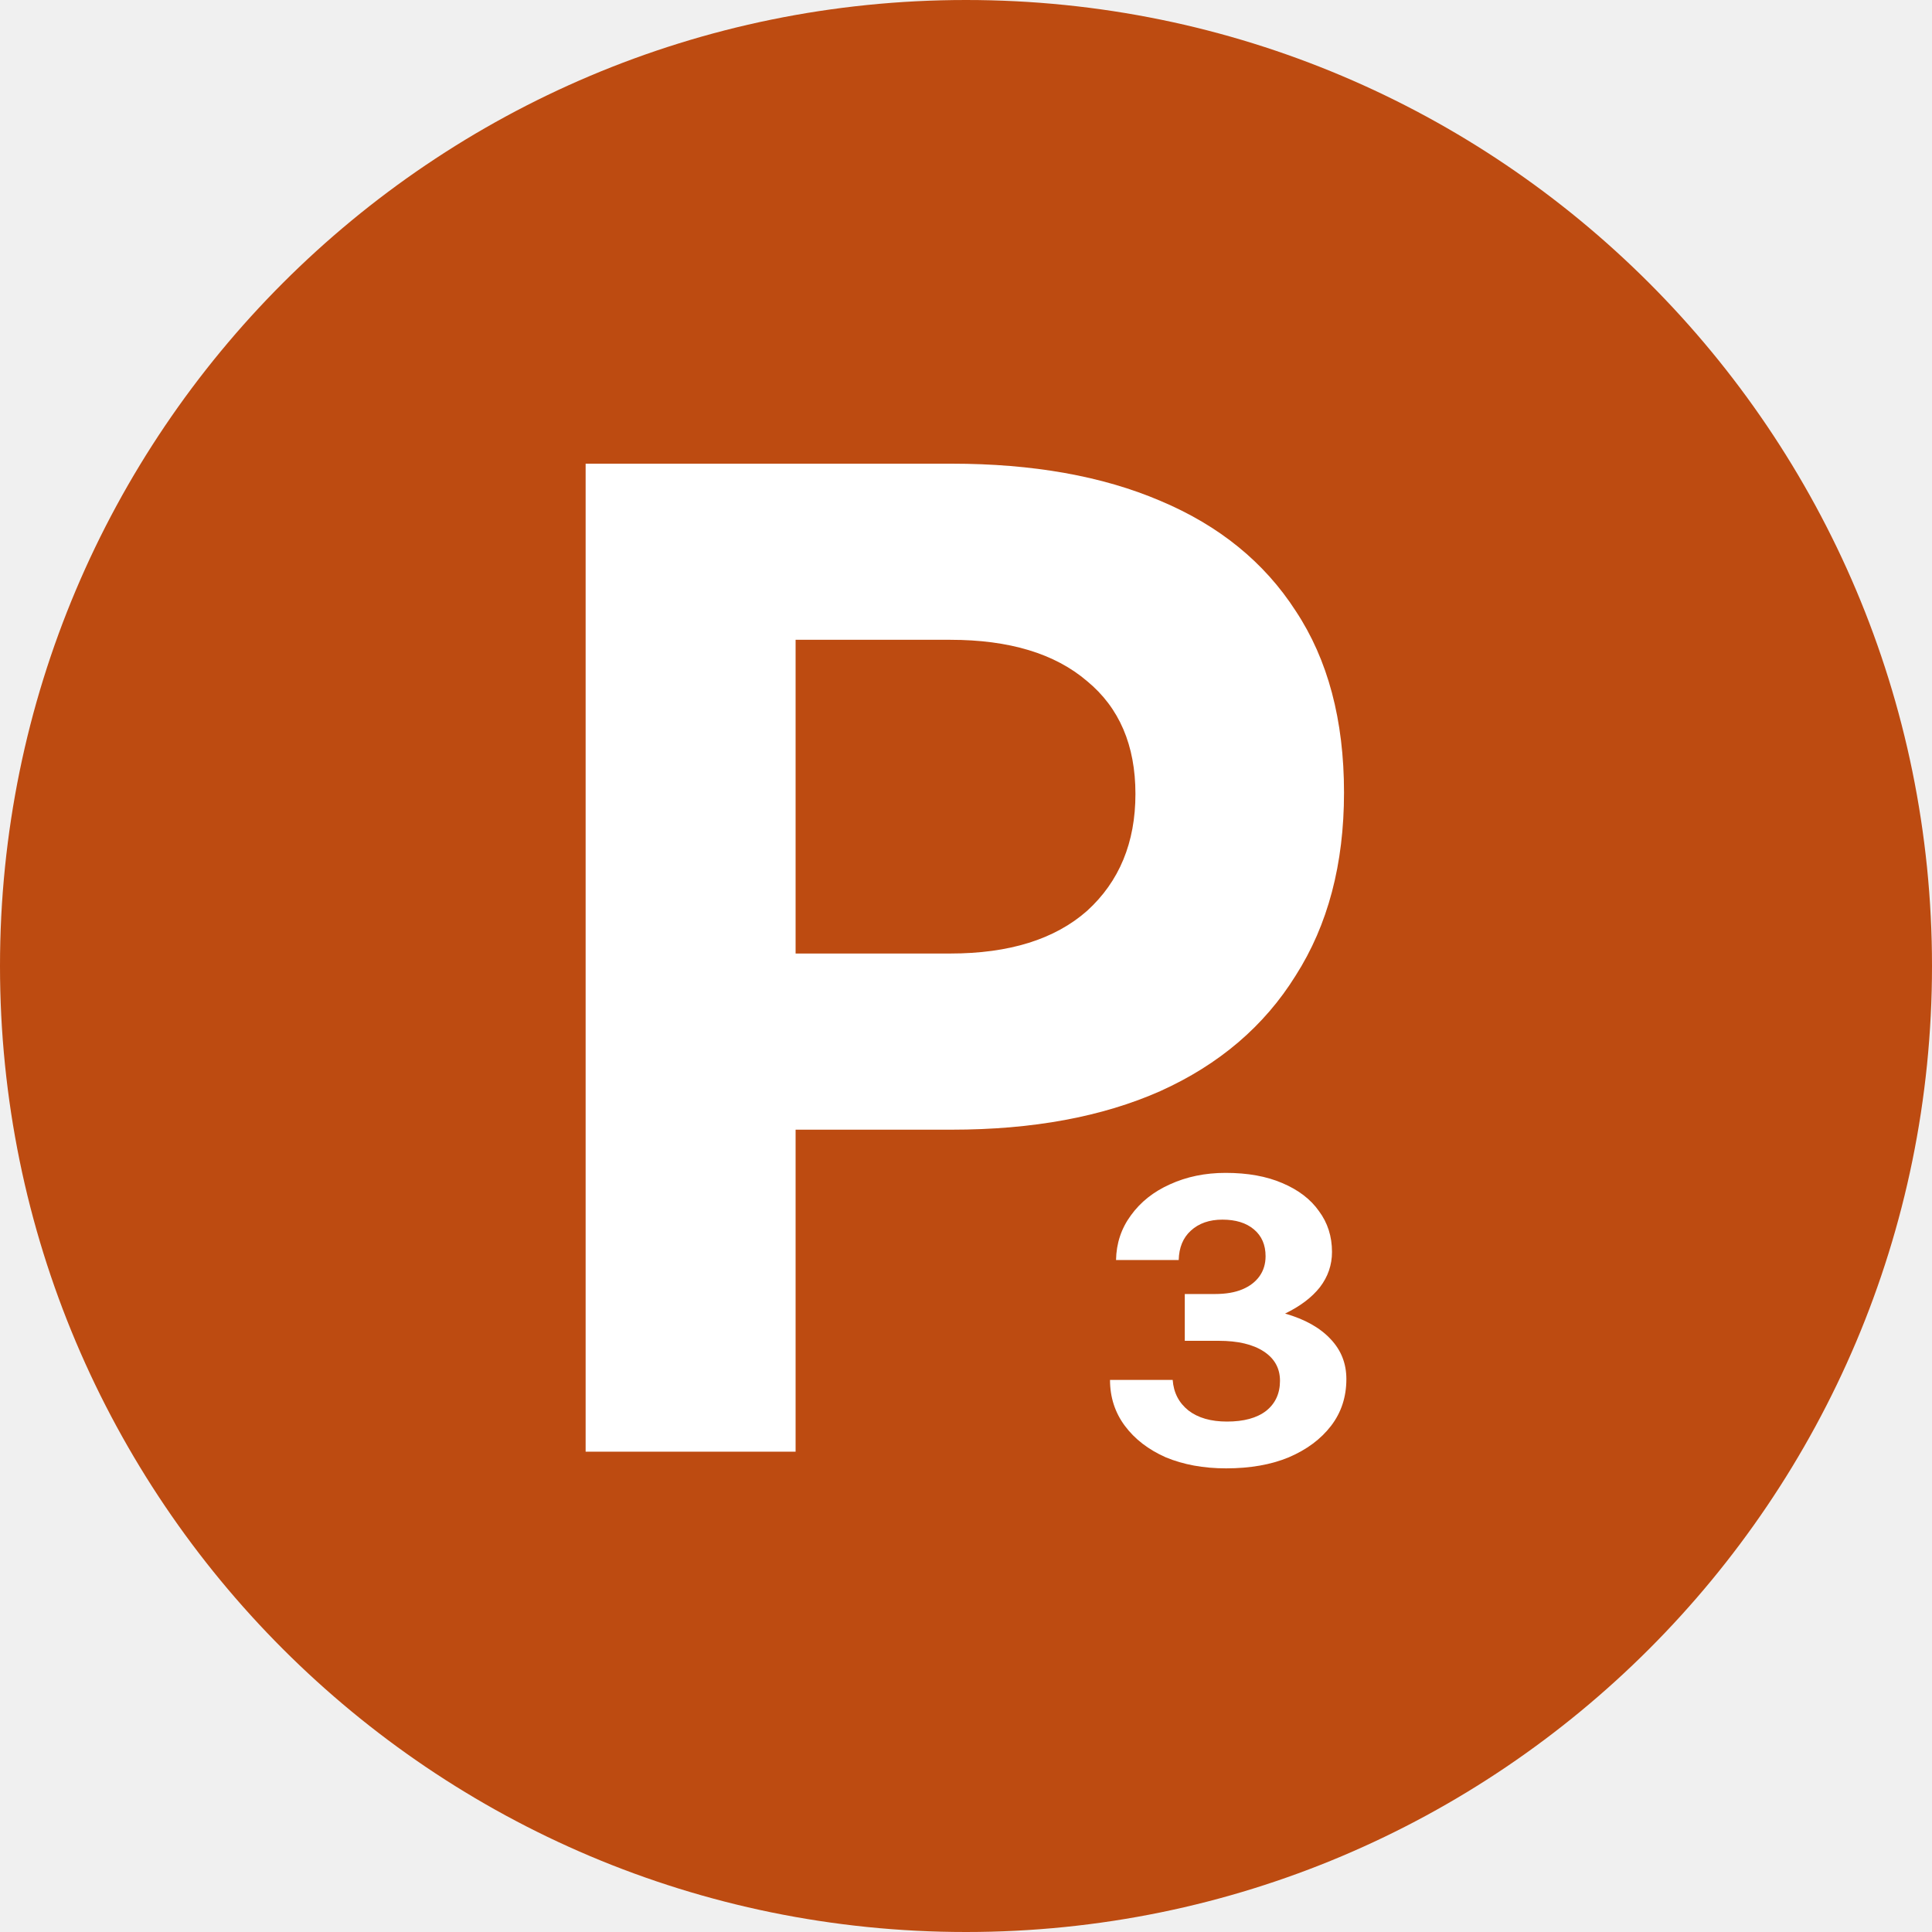
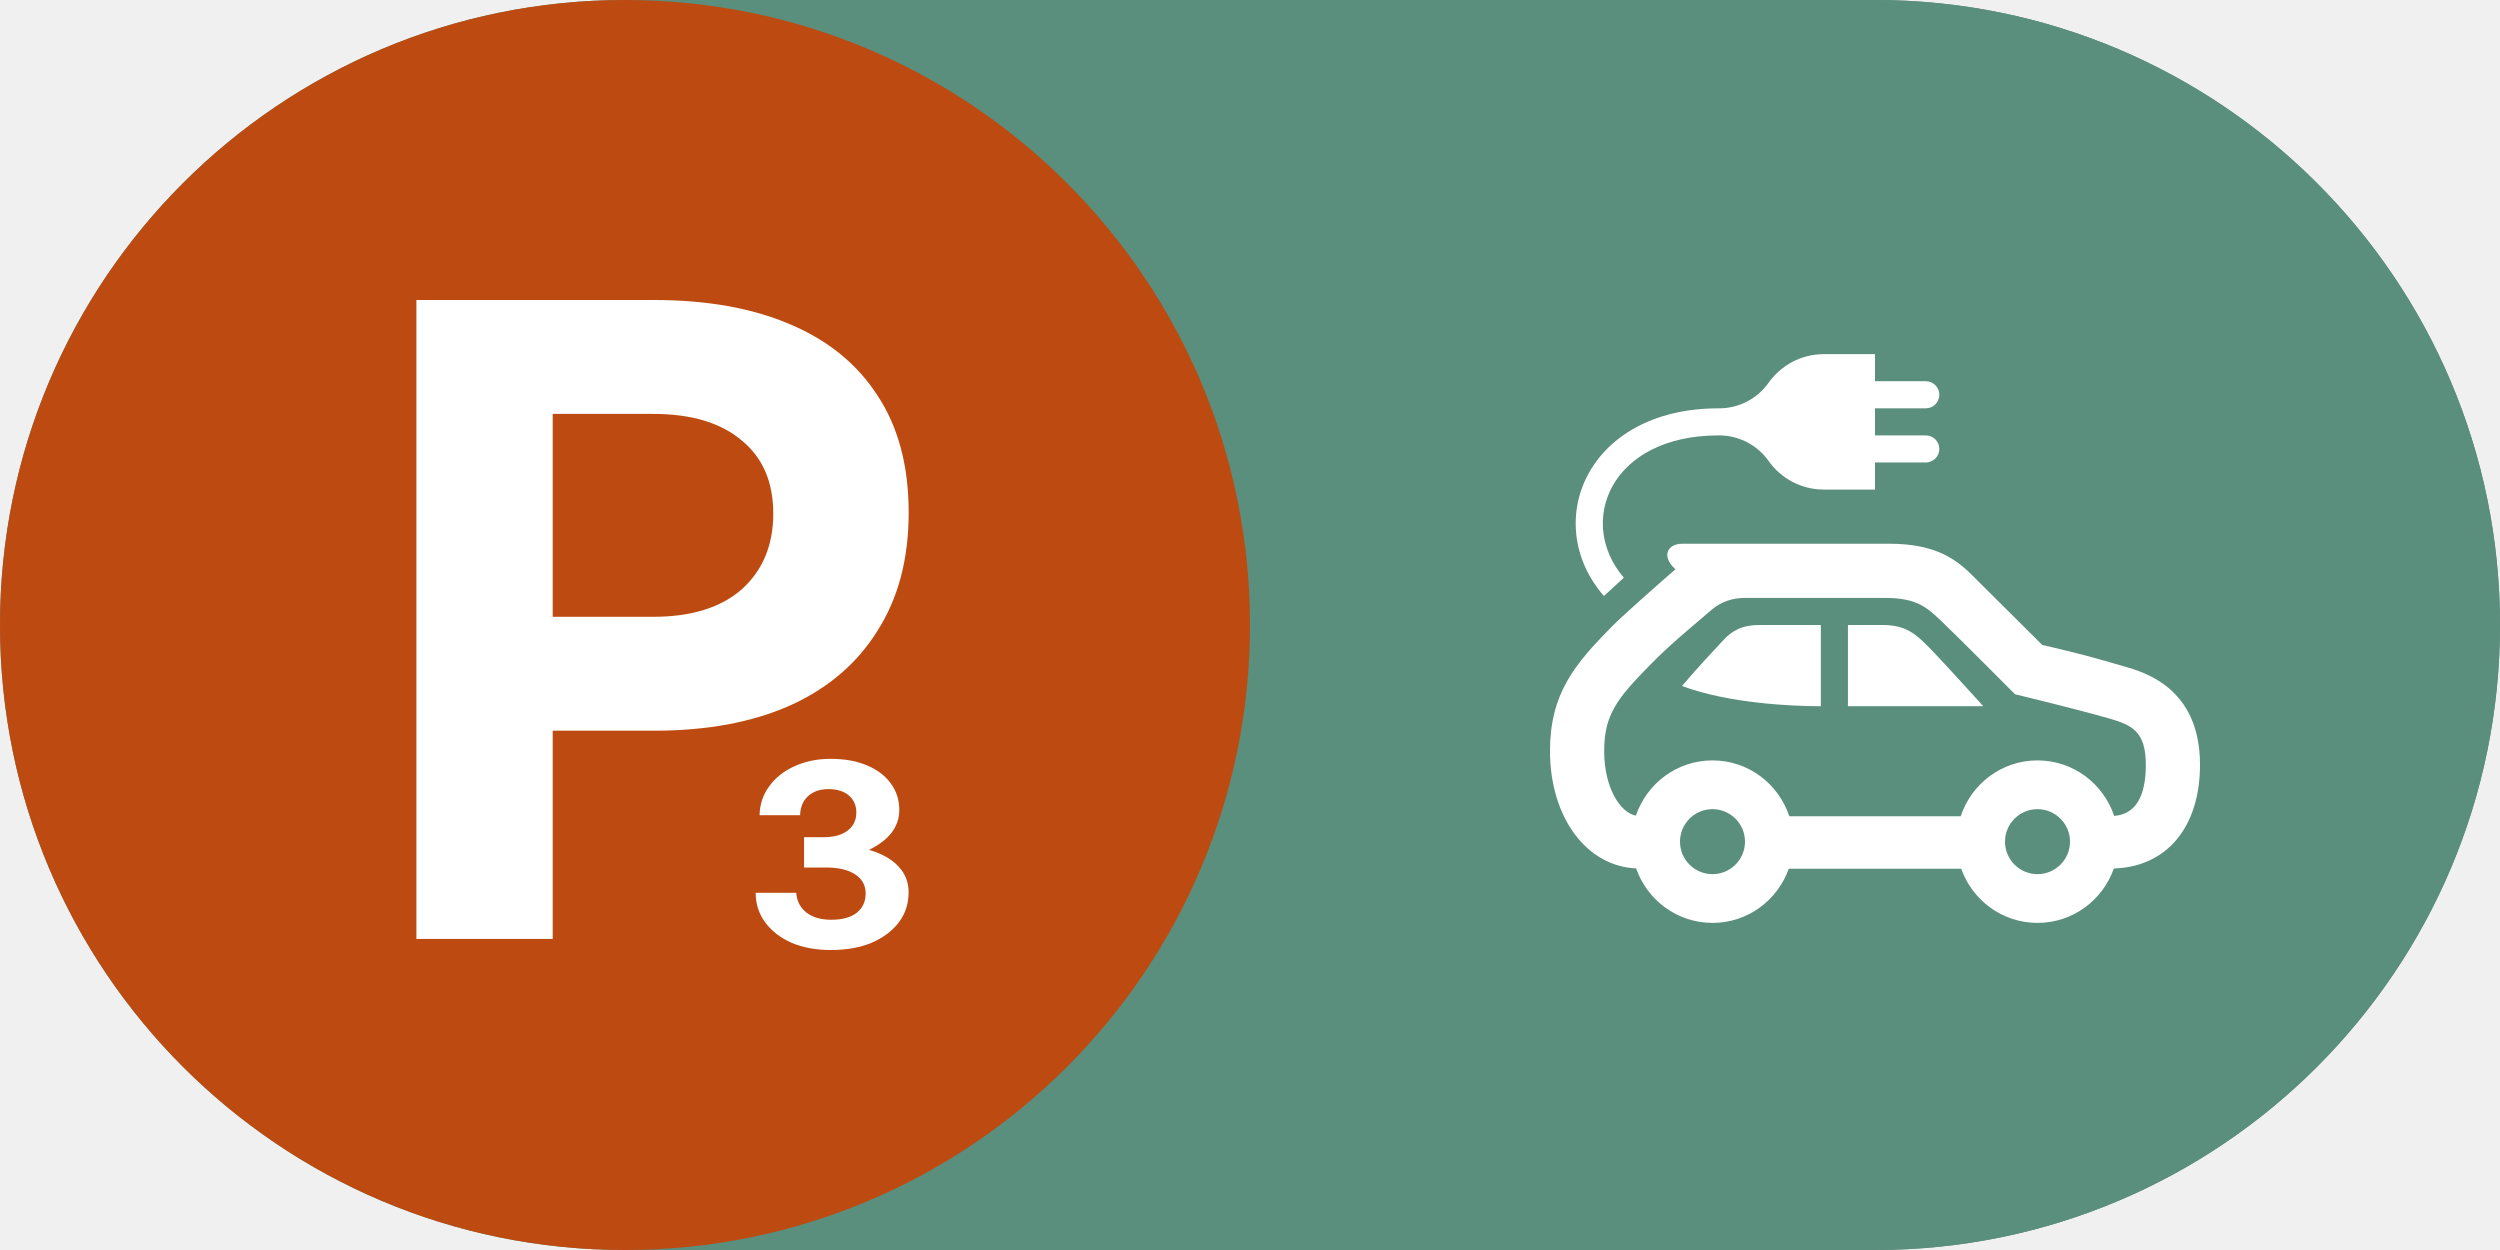
- <svg xmlns="http://www.w3.org/2000/svg" width="50" height="50" viewBox="0 0 50 50" fill="none">
-   <rect width="50" height="50" rx="25" fill="#BD4B11" />
-   <path d="M24.63 29.236H20.59V37.569H15.156V12H24.63C26.727 12 28.527 12.32 30.028 12.961C31.553 13.602 32.721 14.552 33.532 15.81C34.366 17.069 34.783 18.636 34.783 20.511C34.783 22.363 34.366 23.941 33.532 25.247C32.721 26.553 31.553 27.55 30.028 28.238C28.527 28.903 26.727 29.236 24.63 29.236ZM24.594 16.558H20.59V24.677H24.594C26.119 24.677 27.299 24.309 28.133 23.573C28.968 22.814 29.385 21.805 29.385 20.547C29.385 19.288 28.968 18.315 28.133 17.627C27.299 16.914 26.119 16.558 24.594 16.558Z" fill="white" />
-   <path d="M31.731 38.001C31.146 38.001 30.626 37.905 30.169 37.715C29.72 37.516 29.368 37.245 29.111 36.9C28.855 36.556 28.727 36.159 28.727 35.712H30.349C30.373 36.042 30.509 36.306 30.758 36.504C31.006 36.695 31.339 36.79 31.755 36.79C32.188 36.79 32.525 36.699 32.765 36.515C33.005 36.325 33.126 36.064 33.126 35.734C33.126 35.411 32.985 35.158 32.705 34.975C32.424 34.791 32.036 34.7 31.539 34.7H30.662V33.489H31.443C31.723 33.489 31.96 33.449 32.152 33.368C32.344 33.288 32.492 33.174 32.597 33.027C32.701 32.88 32.753 32.708 32.753 32.51C32.753 32.217 32.653 31.986 32.452 31.817C32.252 31.648 31.98 31.564 31.635 31.564C31.299 31.564 31.026 31.659 30.818 31.85C30.617 32.033 30.513 32.286 30.505 32.609H28.883C28.891 32.176 29.019 31.791 29.267 31.454C29.516 31.109 29.852 30.841 30.277 30.651C30.71 30.453 31.19 30.354 31.719 30.354C32.288 30.354 32.777 30.442 33.186 30.618C33.602 30.794 33.919 31.036 34.135 31.344C34.359 31.645 34.472 31.997 34.472 32.4C34.472 32.737 34.367 33.042 34.159 33.313C33.951 33.577 33.65 33.805 33.258 33.995C33.77 34.142 34.163 34.362 34.436 34.656C34.708 34.942 34.844 35.286 34.844 35.69C34.844 36.152 34.712 36.556 34.448 36.9C34.183 37.245 33.819 37.516 33.354 37.715C32.897 37.905 32.356 38.001 31.731 38.001Z" fill="white" />
+ <svg xmlns="http://www.w3.org/2000/svg" width="100" height="50" viewBox="0 0 100 50" fill="none">
+   <g clip-path="url(#clip0_4178_2074)">
+     <rect width="100" height="50" rx="25" fill="#5A8E7D" />
+     <rect x="50" width="50" height="50" rx="25" fill="#5A8E7D" />
+     <path d="M73.917 28.249V24.999H75.268C76.223 24.999 76.606 25.321 77.248 25.984C77.738 26.488 79.333 28.249 79.333 28.249H73.917ZM72.833 24.999H70.403C69.658 24.999 69.265 25.24 68.912 25.629C68.569 26.006 67.942 26.656 67.28 27.439C69.142 28.137 71.673 28.249 72.833 28.249V24.999ZM88 30.59C88 27.532 85.801 26.896 84.973 26.657C83.736 26.298 83.181 26.142 81.69 25.797C81.095 25.206 79.468 23.592 79.102 23.224L79.005 23.125C78.284 22.389 77.466 21.749 75.569 21.749H67.292C66.7 21.749 66.435 22.243 67.017 22.772C66.438 23.273 64.91 24.619 64.481 25.055C62.983 26.575 62 27.742 62 30.042C62 32.708 63.474 34.655 65.444 34.735C65.888 36.002 67.082 36.916 68.5 36.916C69.913 36.916 71.103 36.008 71.551 34.749H78.448C78.896 36.008 80.086 36.916 81.499 36.916C82.916 36.916 84.109 36.003 84.554 34.739C86.649 34.678 88 33.108 88 30.59ZM68.5 34.966C67.783 34.966 67.2 34.383 67.2 33.666C67.2 32.949 67.783 32.366 68.5 32.366C69.217 32.366 69.8 32.949 69.8 33.666C69.8 34.383 69.217 34.966 68.5 34.966ZM81.5 34.966C80.783 34.966 80.2 34.383 80.2 33.666C80.2 32.949 80.783 32.366 81.5 32.366C82.217 32.366 82.8 32.949 82.8 33.666C82.8 34.383 82.217 34.966 81.5 34.966ZM84.568 32.637C84.136 31.35 82.933 30.416 81.5 30.416C80.062 30.416 78.857 31.356 78.428 32.65H71.572C71.143 31.356 69.938 30.416 68.5 30.416C67.071 30.416 65.872 31.344 65.435 32.626C64.8 32.502 64.167 31.503 64.167 30.042C64.167 28.596 64.676 27.943 66.023 26.577C66.809 25.78 67.442 25.267 68.475 24.383C68.843 24.068 69.314 23.915 69.799 23.917H75.403C76.725 23.917 77.111 24.334 77.695 24.883C78.149 25.309 80.601 27.77 80.601 27.77C80.601 27.77 83.096 28.371 84.371 28.74C85.281 29.003 85.833 29.259 85.833 30.593C85.833 31.887 85.404 32.57 84.568 32.637ZM77.573 17.958C77.573 18.257 77.33 18.499 77.031 18.499H75V19.583H72.954C72.04 19.583 71.233 19.131 70.743 18.438C70.29 17.798 69.552 17.416 68.769 17.416H68.748C64.396 17.416 63.055 20.899 64.954 23.108L64.158 23.841C61.622 20.939 63.44 16.333 68.748 16.333H68.769C69.553 16.333 70.29 15.951 70.743 15.311C71.233 14.618 72.04 14.166 72.954 14.166H75V15.249H77.031C77.33 15.249 77.573 15.492 77.573 15.791C77.573 16.09 77.33 16.333 77.031 16.333H75V17.416H77.031C77.33 17.416 77.573 17.659 77.573 17.958Z" fill="white" />
+     <circle cx="25" cy="25" r="25" fill="#BD4B11" />
+     <path d="M26.161 29.228H22.108V37.557H16.656V12H26.161C28.265 12 30.07 12.32 31.577 12.961C33.107 13.602 34.279 14.551 35.092 15.809C35.929 17.066 36.347 18.633 36.347 20.507C36.347 22.358 35.929 23.936 35.092 25.241C34.279 26.547 33.107 27.543 31.577 28.231C30.07 28.896 28.265 29.228 26.161 29.228ZM26.125 16.556H22.108V24.672H26.125C27.655 24.672 28.839 24.304 29.676 23.568C30.513 22.809 30.931 21.8 30.931 20.543C30.931 19.285 30.513 18.312 29.676 17.624C28.839 16.912 27.655 16.556 26.125 16.556Z" fill="white" />
+     <path d="M33.231 38.001C32.646 38.001 32.126 37.905 31.669 37.715C31.22 37.516 30.868 37.245 30.611 36.9C30.355 36.556 30.227 36.159 30.227 35.712H31.849C31.873 36.042 32.009 36.306 32.258 36.504C32.506 36.695 32.839 36.79 33.255 36.79C33.688 36.79 34.025 36.699 34.265 36.515C34.505 36.325 34.626 36.064 34.626 35.734C34.626 35.411 34.485 35.158 34.205 34.975C33.924 34.791 33.536 34.7 33.039 34.7H32.162V33.489H32.943C33.223 33.489 33.46 33.449 33.652 33.368C33.844 33.288 33.992 33.174 34.097 33.027C34.201 32.88 34.253 32.708 34.253 32.51C34.253 32.217 34.153 31.986 33.952 31.817C33.752 31.648 33.48 31.564 33.135 31.564C32.799 31.564 32.526 31.659 32.318 31.85C32.117 32.033 32.013 32.286 32.005 32.609H30.383C30.391 32.176 30.519 31.791 30.767 31.454C31.016 31.109 31.352 30.841 31.777 30.651C32.21 30.453 32.69 30.354 33.219 30.354C33.788 30.354 34.277 30.442 34.686 30.618C35.102 30.794 35.419 31.036 35.635 31.344C35.859 31.645 35.972 31.997 35.972 32.4C35.972 32.737 35.867 33.042 35.659 33.313C35.451 33.577 35.15 33.805 34.758 33.995C35.27 34.142 35.663 34.362 35.936 34.656C36.208 34.942 36.344 35.286 36.344 35.69C36.344 36.152 36.212 36.556 35.948 36.9C35.683 37.245 35.319 37.516 34.854 37.715C34.397 37.905 33.856 38.001 33.231 38.001Z" fill="white" />
+   </g>
+   <defs>
+     <clipPath id="clip0_4178_2074">
+       <rect width="100" height="50" rx="25" fill="white" />
+     </clipPath>
+   </defs>
</svg>
